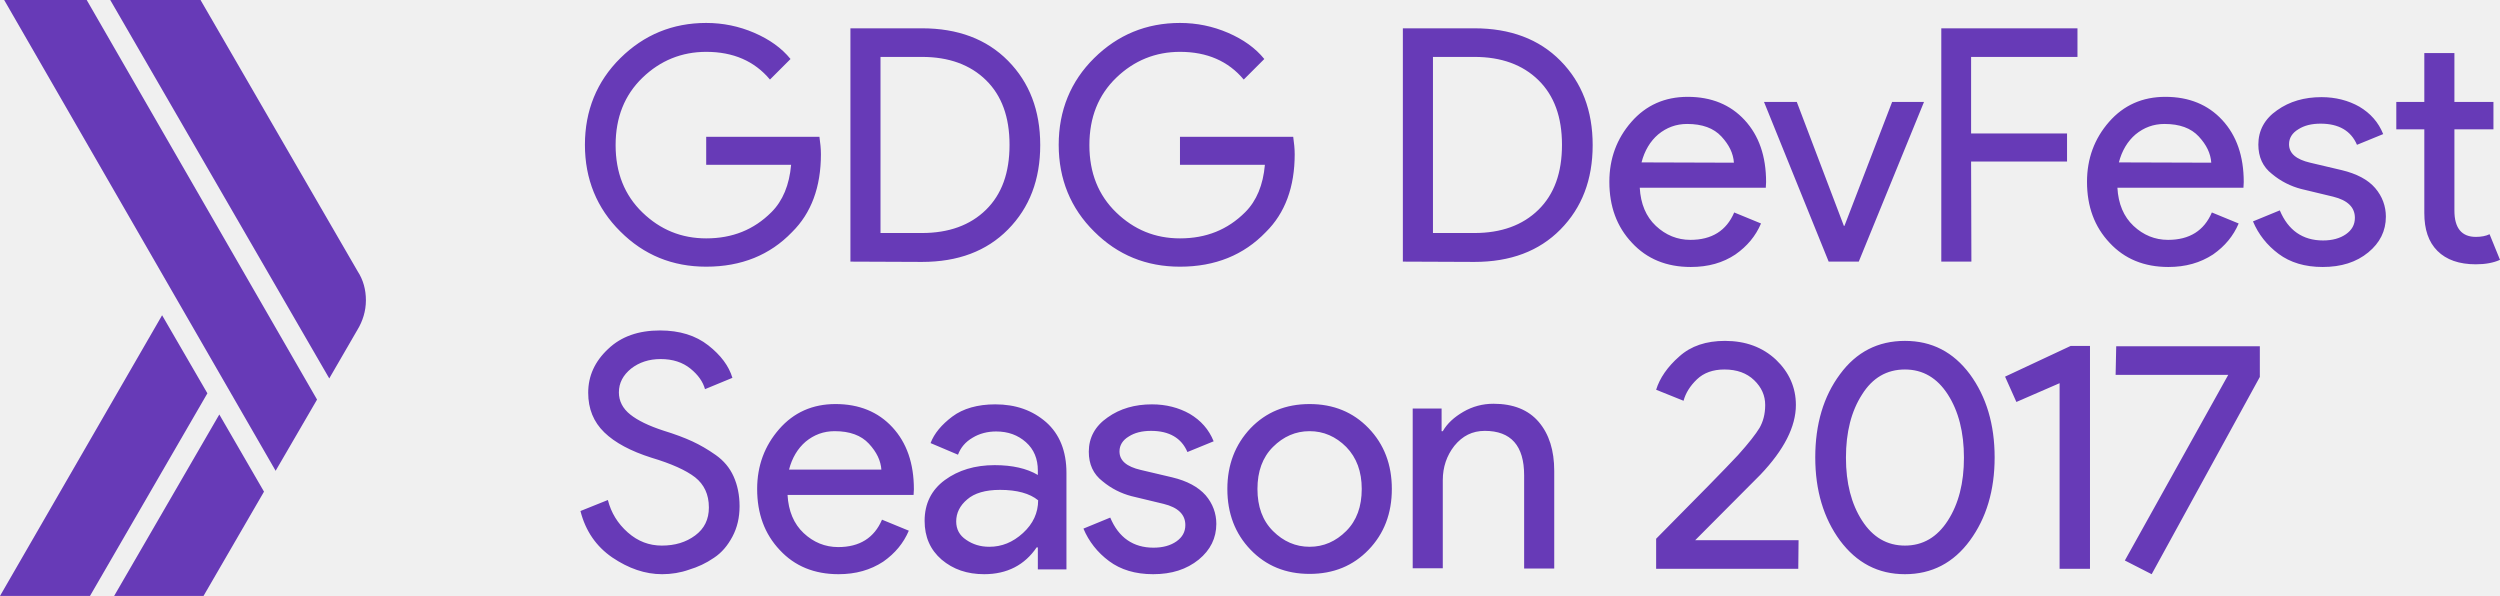
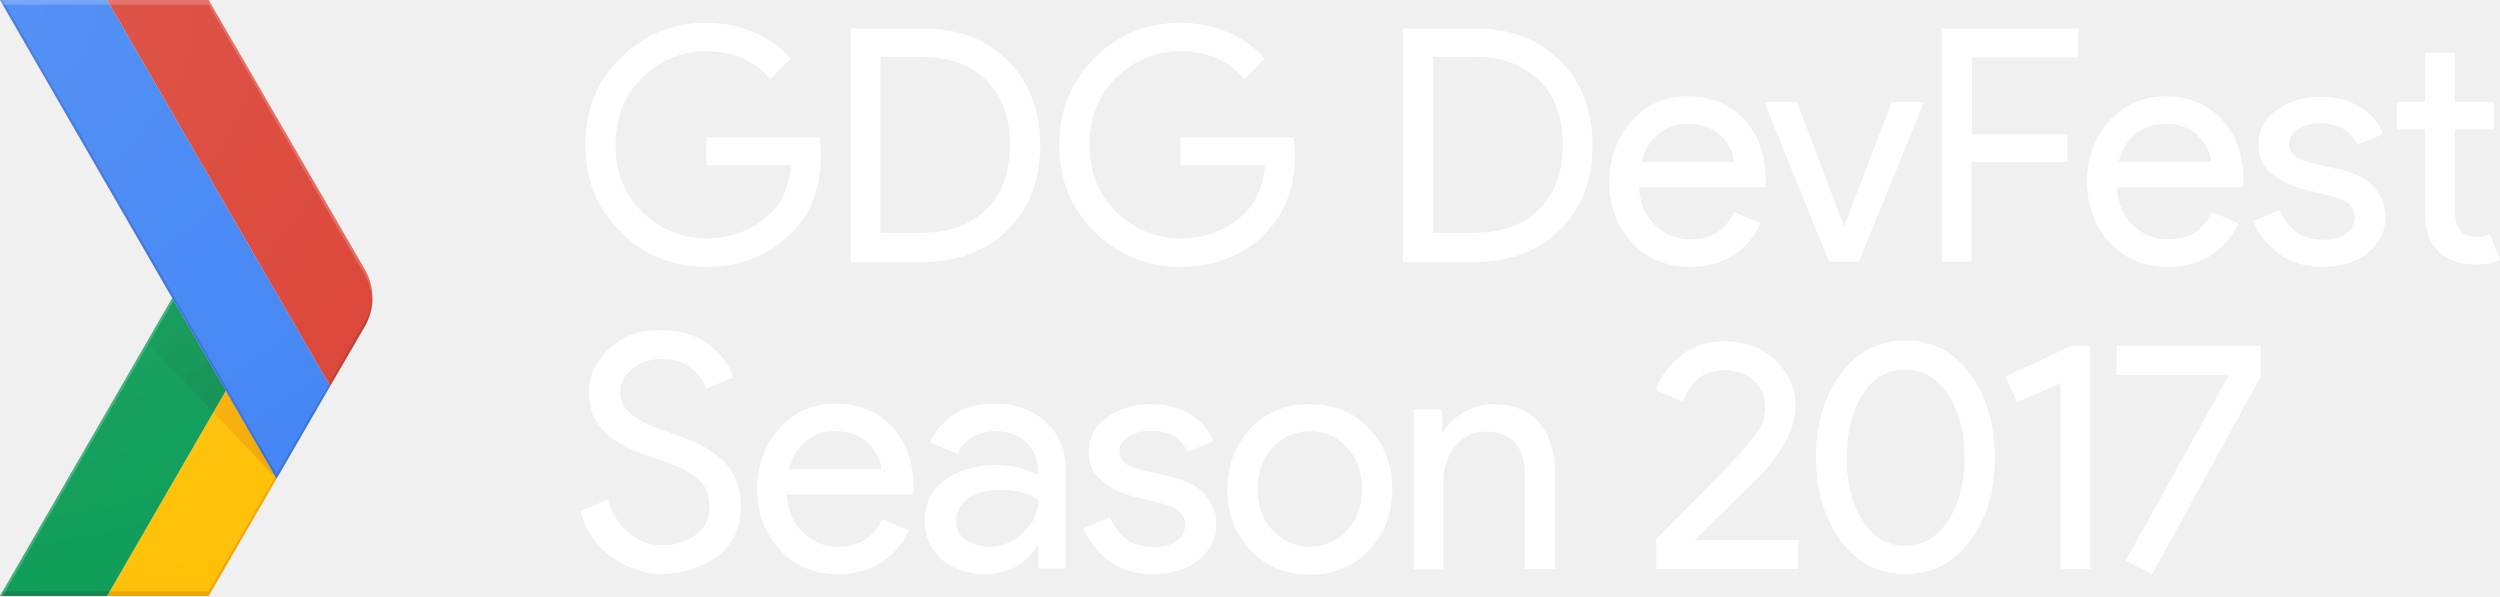
- <svg xmlns="http://www.w3.org/2000/svg" id="Layer_4" viewBox="0 0 839 200">
-   <style>.st0{fill:#673AB7;}</style>
-   <path class="st0" d="M275.5 51.8c0 10.9-3.2 19.7-9.7 26.1-7.4 7.7-17 11.6-28.8 11.6-11.3 0-20.9-3.9-28.8-11.8-7.9-7.8-11.9-17.6-11.9-29.1s4-21.3 11.9-29.1S225.7 7.7 237 7.7c5.6 0 11 1.1 16.1 3.3 5.1 2.2 9.2 5.1 12.2 8.8l-6.9 6.9c-5.2-6.2-12.3-9.3-21.4-9.3-8.2 0-15.4 2.9-21.4 8.7s-9 13.3-9 22.6 3 16.8 9 22.6c6 5.8 13.1 8.7 21.4 8.7 8.8 0 16-2.9 21.9-8.8 3.8-3.8 6-9.1 6.6-15.9H237v-9.4h38c.3 2.1.5 4 .5 5.9zm9.9 36V9.5h24c12 0 21.7 3.6 28.9 10.9 7.2 7.3 10.8 16.7 10.8 28.3s-3.6 21-10.8 28.3c-7.2 7.3-16.8 10.9-28.9 10.9l-24-.1zm10.1-9.6h13.9c9 0 16.2-2.6 21.5-7.8 5.3-5.2 7.9-12.4 7.9-21.8 0-9.3-2.6-16.5-7.9-21.7s-12.5-7.8-21.5-7.8h-13.9v59.1zm139-26.4c0 10.9-3.2 19.7-9.7 26.1-7.4 7.7-17 11.6-28.8 11.6-11.3 0-20.9-3.9-28.8-11.8-7.9-7.8-11.9-17.6-11.9-29.1s4-21.3 11.9-29.1S384.7 7.7 396 7.7c5.6 0 11 1.1 16.1 3.3s9.2 5.1 12.2 8.8l-6.9 6.9c-5.2-6.2-12.3-9.3-21.4-9.3-8.2 0-15.4 2.9-21.4 8.7s-9 13.3-9 22.6 3 16.8 9 22.6c6 5.8 13.1 8.7 21.4 8.7 8.8 0 16-2.9 21.9-8.8 3.8-3.8 6-9.1 6.6-15.9H396v-9.4h38c.3 2.1.5 4 .5 5.9zm36.3 36V9.5h24c12 0 21.7 3.6 28.9 10.9s10.8 16.7 10.8 28.3-3.6 21-10.8 28.3-16.8 10.9-28.9 10.9l-24-.1zm10.1-9.6h13.9c9 0 16.2-2.6 21.5-7.8 5.3-5.2 7.9-12.4 7.9-21.8 0-9.3-2.6-16.5-7.9-21.7-5.3-5.2-12.5-7.8-21.5-7.8h-13.9v59.1zm86.5 11.4c-8.1 0-14.7-2.7-19.7-8.1-5.1-5.4-7.6-12.2-7.6-20.5 0-7.8 2.5-14.5 7.4-20.1s11.2-8.4 18.9-8.4c7.9 0 14.3 2.6 19.1 7.8s7.2 12.1 7.2 20.8l-.1 1.9h-42.3c.3 5.4 2.1 9.7 5.4 12.8 3.3 3.1 7.2 4.7 11.6 4.7 7.2 0 12.1-3.1 14.7-9.2l9 3.7c-1.8 4.2-4.6 7.6-8.6 10.4-4.2 2.8-9.1 4.2-15 4.2zm14.5-35c-.2-3.1-1.6-6-4.2-8.8-2.6-2.8-6.4-4.2-11.5-4.2-3.7 0-6.9 1.2-9.7 3.5-2.7 2.3-4.6 5.5-5.6 9.4l31 .1zm31.8 33.2L592 34.2h11l15.8 41.6h.2l16-41.6h10.7l-21.9 53.6h-10.1zm47.9 0h-10.1V9.5h45.7v9.6h-35.7v25.7h32.2v9.4h-32.2l.1 33.6zm66.1 1.8c-8.1 0-14.7-2.7-19.7-8.1-5.1-5.4-7.6-12.2-7.6-20.5 0-7.8 2.5-14.5 7.4-20.1s11.2-8.4 18.9-8.4c7.9 0 14.3 2.6 19.1 7.8s7.2 12.1 7.2 20.8l-.1 1.9h-42.3c.3 5.4 2.1 9.7 5.4 12.8 3.3 3.1 7.2 4.7 11.6 4.7 7.2 0 12.1-3.1 14.7-9.2l9 3.7c-1.8 4.2-4.6 7.6-8.6 10.4-4.3 2.8-9.2 4.2-15 4.2zm14.4-35c-.2-3.1-1.6-6-4.2-8.8-2.6-2.8-6.4-4.2-11.5-4.2-3.7 0-6.9 1.2-9.7 3.5-2.7 2.3-4.6 5.5-5.6 9.4l31 .1zm37.4 35c-6 0-10.9-1.5-14.8-4.4-3.9-2.9-6.8-6.6-8.6-10.9l9-3.7c2.8 6.7 7.7 10.1 14.5 10.1 3.1 0 5.7-.7 7.7-2.1s3-3.2 3-5.5c0-3.5-2.4-5.9-7.3-7.1l-10.8-2.6c-3.4-.9-6.7-2.5-9.7-5-3.1-2.4-4.6-5.7-4.6-9.9 0-4.7 2.1-8.6 6.3-11.5 4.2-3 9.2-4.4 14.9-4.4 4.7 0 9 1.1 12.7 3.2 3.7 2.2 6.4 5.2 8 9.2l-8.8 3.6c-2-4.7-6.1-7.1-12.2-7.1-3 0-5.5.6-7.5 1.9-2 1.2-3.1 2.9-3.1 5 0 3.1 2.4 5.1 7.1 6.2l10.6 2.5c5 1.2 8.8 3.2 11.2 6s3.6 6.1 3.6 9.6c0 4.8-2 8.8-5.9 12-4 3.3-9.1 4.9-15.3 4.9zm51.4-.9c-5.6 0-9.9-1.5-12.9-4.5s-4.4-7.2-4.4-12.7V43.4h-9.4v-9.2h9.4V17.8h10.1v16.4h13.1v9.2h-13.1v27.3c0 5.8 2.4 8.8 7.2 8.8 1.8 0 3.4-.3 4.6-.9l3.5 8.6c-2.2 1-4.9 1.5-8.1 1.5zm-608.7 104c-5.7 0-11.2-1.9-16.7-5.6-5.4-3.7-9-8.9-10.7-15.6l9.2-3.7c1.1 4.3 3.3 7.9 6.7 10.9s7.2 4.4 11.4 4.4c4.4 0 8.1-1.1 11.2-3.4 3.1-2.3 4.6-5.4 4.6-9.4 0-4.4-1.6-7.7-4.6-10.1-3.1-2.4-8-4.6-14.7-6.6-6.9-2.2-12.2-5-15.8-8.5s-5.4-7.9-5.4-13.3c0-5.6 2.2-10.5 6.7-14.7 4.4-4.2 10.2-6.2 17.4-6.2 6.6 0 12 1.7 16.2 5s6.9 6.9 8.1 10.9l-9.2 3.8c-.7-2.5-2.3-4.8-4.9-6.9-2.6-2.1-5.9-3.2-10-3.2-3.9 0-7.2 1.1-9.9 3.2-2.7 2.2-4.1 4.8-4.1 8 0 2.9 1.3 5.4 3.8 7.4s6.2 3.8 11.1 5.4c3.9 1.2 7.1 2.4 9.7 3.6 2.6 1.2 5.2 2.7 7.9 4.6 2.7 1.9 4.7 4.3 6 7.2s2 6.2 2 10-.8 7.2-2.4 10.2c-1.6 3-3.6 5.4-6.2 7.1-2.6 1.8-5.4 3.1-8.4 4-2.8 1-5.9 1.5-9 1.5zm59.2 0c-8.1 0-14.7-2.7-19.7-8.1-5.1-5.4-7.6-12.2-7.6-20.5 0-7.8 2.5-14.5 7.4-20.1s11.2-8.4 18.9-8.4c7.9 0 14.3 2.6 19.1 7.8 4.8 5.2 7.2 12.1 7.2 20.8l-.1 1.9h-42.3c.3 5.4 2.1 9.7 5.4 12.8s7.2 4.7 11.6 4.7c7.2 0 12.1-3.1 14.7-9.2l9 3.7c-1.8 4.2-4.6 7.6-8.6 10.4-4.3 2.8-9.2 4.2-15 4.2zm14.4-35c-.2-3.1-1.6-6-4.2-8.8s-6.4-4.2-11.5-4.2c-3.7 0-6.9 1.2-9.7 3.5-2.7 2.3-4.6 5.5-5.6 9.4h31v.1zm34.5 35c-5.7 0-10.4-1.6-14.3-4.9-3.8-3.3-5.7-7.6-5.7-13 0-5.8 2.3-10.4 6.8-13.7s10.1-5 16.7-5c5.9 0 10.8 1.1 14.5 3.3v-1.5c0-3.9-1.3-7.1-4-9.5s-6-3.6-10-3.6c-2.9 0-5.6.7-7.9 2.1-2.4 1.4-4 3.3-4.9 5.7l-9.2-3.9c1.2-3.2 3.7-6.2 7.3-8.9 3.6-2.7 8.5-4.1 14.4-4.1 6.9 0 12.5 2 17.1 6 4.5 4 6.8 9.7 6.8 17v32.4h-9.6v-7.4h-.4c-4 5.9-9.9 9-17.6 9zm1.7-9.2c4.2 0 7.9-1.5 11.3-4.6s5.1-6.8 5.1-11c-2.8-2.3-7.1-3.5-12.8-3.5-4.9 0-8.6 1.1-11 3.2-2.5 2.1-3.7 4.6-3.7 7.4 0 2.6 1.1 4.7 3.4 6.2 2.2 1.5 4.7 2.3 7.7 2.3zm55 9.2c-6 0-10.9-1.5-14.8-4.4s-6.8-6.6-8.6-10.9l9-3.7c2.8 6.7 7.7 10.1 14.5 10.1 3.1 0 5.7-.7 7.7-2.1 2-1.4 3-3.2 3-5.5 0-3.5-2.4-5.9-7.3-7.1l-10.8-2.6c-3.4-.9-6.7-2.5-9.7-5-3.1-2.4-4.6-5.7-4.6-9.9 0-4.7 2.1-8.6 6.3-11.5 4.2-3 9.2-4.4 14.9-4.4 4.7 0 9 1.1 12.7 3.2 3.7 2.2 6.4 5.2 8 9.2l-8.8 3.6c-2-4.7-6.1-7.1-12.2-7.1-3 0-5.5.6-7.5 1.9-2 1.2-3.1 2.9-3.1 5 0 3.1 2.4 5.1 7.1 6.2l10.6 2.5c5 1.2 8.7 3.2 11.2 6 2.4 2.8 3.6 6.1 3.6 9.6 0 4.8-2 8.8-5.9 12-4.1 3.3-9.1 4.9-15.3 4.9zm32.7-49c5.2-5.4 11.8-8.1 19.8-8.1s14.6 2.7 19.8 8.1c5.2 5.4 7.8 12.2 7.8 20.4s-2.6 15-7.8 20.4c-5.2 5.4-11.8 8.1-19.8 8.1s-14.6-2.7-19.8-8.1c-5.2-5.4-7.8-12.2-7.8-20.4 0-8.1 2.6-14.9 7.8-20.4zm7.5 34.5c3.5 3.5 7.6 5.3 12.3 5.3 4.7 0 8.8-1.8 12.3-5.3s5.2-8.2 5.2-14.1c0-5.8-1.7-10.5-5.2-14.1-3.5-3.5-7.6-5.3-12.3-5.3-4.7 0-8.8 1.8-12.3 5.3s-5.2 8.2-5.2 14.1 1.7 10.6 5.2 14.1zm56.6-40.9v7.4h.4c1.5-2.6 3.8-4.7 6.9-6.5s6.5-2.7 10.1-2.7c6.6 0 11.7 2 15.2 6.1s5.2 9.6 5.2 16.4v32.8h-10.1v-31.3c0-9.9-4.4-14.9-13.2-14.9-4.2 0-7.5 1.7-10.2 5-2.6 3.3-3.9 7.2-3.9 11.5v29.6h-10.1v-53.6h9.7v.2zm119.7 53.6h-47.7v-10.1c14.3-14.4 23.4-23.7 27.5-28.1 3.6-4 6-7.1 7.2-9.1 1.2-2.1 1.9-4.6 1.9-7.7 0-3.1-1.2-5.9-3.7-8.3-2.5-2.4-5.8-3.6-10-3.6-3.8 0-6.9 1.1-9.2 3.3s-3.8 4.6-4.5 7.2l-9.2-3.7c1.2-3.9 3.8-7.7 7.8-11.2 3.9-3.5 9-5.2 15.3-5.2 6.9 0 12.6 2.1 17.1 6.3 4.4 4.2 6.7 9.3 6.7 15.2 0 7.3-4 15.1-11.9 23.4l-21.9 22h34.7l-.1 9.6zm57.6-9.5c-5.5 7.5-12.8 11.3-21.8 11.3s-16.2-3.8-21.8-11.3c-5.5-7.5-8.3-16.8-8.3-27.9 0-11.2 2.8-20.5 8.3-27.9 5.5-7.5 12.8-11.2 21.8-11.2s16.2 3.7 21.8 11.2c5.5 7.5 8.3 16.8 8.3 27.9s-2.8 20.4-8.3 27.9zm-21.8 1.7c6 0 10.8-2.8 14.4-8.4 3.6-5.6 5.4-12.6 5.4-21.1s-1.8-15.6-5.4-21.2c-3.6-5.6-8.4-8.4-14.4-8.4-6.1 0-10.9 2.8-14.4 8.4-3.6 5.6-5.4 12.6-5.4 21.2 0 8.5 1.8 15.5 5.4 21.1 3.6 5.6 8.4 8.4 14.4 8.4zm62 7.8h-10.1v-62.3l-14.5 6.3-3.8-8.5 22-10.3h6.5v74.8h-.1zm20.8 1.8l-9-4.6 34.7-62.3H710l.2-9.6h48.2v10.3l-36.3 66.2z" id="XMLID_7_" />
-   <path class="st0" d="M110.5 127l9.5-16.4c1.7-2.8 2.8-6.2 2.8-9.8s-.9-6.9-2.8-9.8L67.3 0H37l73.5 127zm-56.1-21.2L0 200h30.2l39.4-68-15.2-26.2zM92.5 158l13.9-23.9L29.1 0H1.4l91.1 158zm-18.9-18.9L38.3 200h30l20.3-35-15-25.9z" />
+ <svg xmlns="http://www.w3.org/2000/svg" id="Layer_4" viewBox="0 0 536.9 128">
+   <style>.st0{fill:none;} .st1{fill:#FFC107;} .st2{fill:#0F9D58;} .st3{opacity:0.2;fill:#BF360C;enable-background:new ;} .st4{opacity:0.2;fill:#263238;enable-background:new ;} .st5{opacity:0.2;fill:#FFFFFF;enable-background:new ;} .st6{fill:url(#XMLID_2_);} .st7{fill:url(#XMLID_3_);} .st8{fill:#4285F4;} .st9{fill:#DB4437;} .st10{opacity:0.2;fill:#1A237E;enable-background:new ;} .st11{opacity:0.2;fill:#3E2723;enable-background:new ;} .st12{fill:url(#XMLID_4_);} .st13{fill:#FFFFFF;}</style>
+   <g id="XMLID_60_">
+     <g id="XMLID_61_">
+       <g id="XMLID_62_">
+         <path id="XMLID_106_" class="st0" d="M78.4 58L44.8 0H0l37 64-37 64h44.8l33.5-58c2.2-3.7 2.2-8.3.1-12z" />
+         <path id="XMLID_105_" class="st1" d="M59.2 102.3L48.5 83.9 23 128h21.8l14.6-25.2z" />
+         <path id="XMLID_104_" class="st0" d="M78.4 58L44.8 0H0l37 64-37 64h44.8l33.5-58c2.2-3.7 2.2-8.3.1-12z" />
+         <path id="XMLID_103_" class="st2" d="M37 64l11.5 19.9L23 128H0z" />
+         <path id="XMLID_102_" class="st0" d="M78.4 58L44.8 0H0l37 64-37 64h44.8l33.5-58c2.2-3.7 2.2-8.3.1-12z" />
+         <path id="XMLID_101_" class="st3" d="M44.8 127H23.6l-.6 1h21.8l14.6-25.2-.2-.5z" />
+         <path id="XMLID_100_" class="st0" d="M78.4 58L44.8 0H0l37 64-37 64h44.8l33.5-58c2.2-3.7 2.2-8.3.1-12z" />
+         <path id="XMLID_99_" class="st4" d="M.6 127l-.6 1h23l.6-1z" />
+         <path id="XMLID_98_" class="st0" d="M78.4 58L44.8 0H0l37 64-37 64h44.8l33.5-58c2.2-3.7 2.2-8.3.1-12z" />
+         <path id="XMLID_96_" class="st5" d="M0 128h.6l36.7-63.5-.3-.5z" />
+         <path id="XMLID_94_" class="st0" d="M78.4 58L44.8 0H0l37 64-37 64h44.8l33.5-58c2.2-3.7 2.2-8.3.1-12z" />
+         <radialGradient id="XMLID_2_" cx="59.277" cy="2693.086" r="44.264" gradientTransform="matrix(1 0 0 -1 0 2795.46)" gradientUnits="userSpaceOnUse">
+           <stop offset="0" stop-color="#BF360C" stop-opacity=".2" />
+           <stop offset="1" stop-color="#BF360C" stop-opacity=".02" />
+         </radialGradient>
+         <path id="XMLID_92_" class="st6" d="M59.4 102.8L48.5 83.9l-2.7 4.6z" />
+         <path id="XMLID_90_" class="st0" d="M78.4 58L44.8 0H0l37 64-37 64h44.8l33.5-58c2.2-3.7 2.2-8.3.1-12z" />
+         <radialGradient id="XMLID_3_" cx="59.151" cy="2692.806" r="44.623" gradientTransform="matrix(1 0 0 -1 0 2795.46)" gradientUnits="userSpaceOnUse">
+           <stop offset="0" stop-color="#263238" stop-opacity=".2" />
+           <stop offset="1" stop-color="#263238" stop-opacity=".02" />
+         </radialGradient>
+         <path id="XMLID_89_" class="st7" d="M45.8 88.5l2.7-4.6L37 64l-5.5 9.5z" />
+         <path id="XMLID_88_" class="st0" d="M78.4 58L44.8 0H0l37 64-37 64h44.8l33.5-58c2.2-3.7 2.2-8.3.1-12z" />
+         <g id="XMLID_85_">
+           <g id="XMLID_86_">
+             <path id="XMLID_87_" class="st8" d="M23 0H0l59.4 102.8 11.5-19.9z" />
+           </g>
+         </g>
+         <path id="XMLID_84_" class="st0" d="M78.4 58L44.8 0H0l37 64-37 64h44.8l33.5-58c2.2-3.7 2.2-8.3.1-12z" />
+         <path id="XMLID_83_" class="st9" d="M78.4 70c2.1-3.7 2.1-8.3 0-12L44.8 0H23l47.9 82.9L78.4 70z" />
+         <path id="XMLID_82_" class="st0" d="M78.4 58L44.8 0H0l37 64-37 64h44.8l33.5-58c2.2-3.7 2.2-8.3.1-12z" />
+         <path id="XMLID_71_" class="st10" d="M70.9 82.9l-.2-.5-11.3 19.4L.6 0H0l59.4 102.8 11.5-19.9z" />
+         <path id="XMLID_69_" class="st0" d="M78.4 58L44.8 0H0l37 64-37 64h44.8l33.5-58c2.2-3.7 2.2-8.3.1-12z" />
+         <path id="XMLID_67_" class="st5" d="M44.8 1l33.5 58c1 1.7 1.5 3.6 1.6 5.5.1-2.2-.4-4.5-1.6-6.5L44.8 0H0l.6 1h44.2z" />
+         <path id="XMLID_66_" class="st0" d="M78.4 58L44.8 0H0l37 64-37 64h44.8l33.5-58c2.2-3.7 2.2-8.3.1-12z" />
+         <path id="XMLID_65_" class="st11" d="M70.9 82.9L78.4 70c1.2-2 1.7-4.3 1.6-6.5-.1 1.9-.6 3.8-1.6 5.5l-7.7 13.4.2.5z" />
+         <path id="XMLID_64_" class="st0" d="M78.4 58L44.8 0H0l37 64-37 64h44.8l33.5-58c2.2-3.7 2.2-8.3.1-12z" />
+         <radialGradient id="XMLID_4_" cx="-1" cy="2794.46" r="134.35" gradientTransform="matrix(1 0 0 -1 0 2795.46)" gradientUnits="userSpaceOnUse">
+           <stop offset="0" stop-color="#FFF" stop-opacity=".1" />
+           <stop offset="1" stop-color="#FFF" stop-opacity="0" />
+         </radialGradient>
+         <path id="XMLID_63_" class="st12" d="M78.4 58L44.8 0H0l37 64-37 64h44.8l33.5-58c2.2-3.7 2.2-8.3.1-12z" />
+       </g>
+     </g>
+   </g>
+   <g id="XMLID_7_">
+     <path class="st13" d="M176.3 33.2c0 7-2.1 12.6-6.2 16.7-4.7 4.9-10.9 7.4-18.4 7.4-7.2 0-13.4-2.5-18.4-7.5-5.1-5-7.6-11.2-7.6-18.7s2.5-13.6 7.6-18.7c5.1-5 11.2-7.5 18.4-7.5 3.6 0 7 .7 10.3 2.1 3.3 1.4 5.9 3.3 7.8 5.6l-4.4 4.4c-3.3-4-7.9-6-13.7-6-5.3 0-9.8 1.9-13.7 5.6-3.8 3.7-5.8 8.5-5.8 14.5 0 5.9 1.9 10.7 5.8 14.5 3.9 3.7 8.4 5.6 13.7 5.6 5.6 0 10.3-1.9 14-5.6 2.4-2.4 3.8-5.8 4.2-10.1h-18.2v-6H176c.2 1.2.3 2.5.3 3.7zM182.7 56.2V6.1H198c7.7 0 13.9 2.3 18.5 7 4.6 4.6 6.9 10.7 6.9 18.1s-2.3 13.5-6.9 18.1c-4.6 4.6-10.8 7-18.5 7h-15.3zm6.4-6.2h8.9c5.8 0 10.4-1.7 13.8-5 3.4-3.3 5.1-8 5.1-13.9s-1.7-10.6-5.1-13.9c-3.4-3.3-8-5-13.8-5h-8.9V50zM278.1 33.2c0 7-2.1 12.6-6.2 16.7-4.7 4.9-10.9 7.4-18.4 7.4-7.2 0-13.4-2.5-18.4-7.5-5.1-5-7.6-11.2-7.6-18.7s2.5-13.6 7.6-18.7c5.1-5 11.2-7.5 18.4-7.5 3.6 0 7 .7 10.3 2.1 3.3 1.4 5.9 3.3 7.8 5.6l-4.4 4.4c-3.3-4-7.9-6-13.7-6-5.3 0-9.8 1.9-13.7 5.6-3.8 3.7-5.8 8.5-5.8 14.5 0 5.9 1.9 10.7 5.8 14.5 3.9 3.7 8.4 5.6 13.7 5.6 5.6 0 10.3-1.9 14-5.6 2.4-2.4 3.8-5.8 4.2-10.1h-18.2v-6h24.3c.2 1.2.3 2.5.3 3.7zM301.3 56.2V6.1h15.3c7.7 0 13.9 2.3 18.5 7 4.6 4.6 6.9 10.7 6.9 18.1s-2.3 13.5-6.9 18.1c-4.6 4.6-10.8 7-18.5 7h-15.3zm6.5-6.2h8.9c5.8 0 10.4-1.7 13.8-5 3.4-3.3 5.1-8 5.1-13.9s-1.7-10.6-5.1-13.9c-3.4-3.3-8-5-13.8-5h-8.9V50zM363.1 57.3c-5.2 0-9.4-1.7-12.6-5.2-3.2-3.5-4.9-7.8-4.9-13.1 0-5 1.6-9.3 4.7-12.9 3.1-3.6 7.2-5.4 12.1-5.4 5.1 0 9.2 1.7 12.2 5 3.1 3.3 4.6 7.7 4.6 13.3l-.1 1.2H352c.2 3.5 1.3 6.2 3.5 8.2 2.1 2 4.6 3 7.5 3 4.6 0 7.7-2 9.4-5.9l5.7 2.4c-1.1 2.7-3 4.9-5.5 6.7-2.6 1.8-5.7 2.7-9.5 2.7zm9.3-22.4c-.1-2-1-3.8-2.7-5.6-1.7-1.8-4.1-2.7-7.4-2.7-2.4 0-4.4.7-6.2 2.2-1.8 1.5-3 3.5-3.6 6h19.9zM392.8 56.2l-13.9-34.3h7L396 48.5h.1l10.2-26.6h6.9l-14 34.3h-6.4zM423.4 56.2H417V6.1h29.3v6.2h-22.8v16.5H444v6h-20.6v21.4zM465.7 57.3c-5.2 0-9.4-1.7-12.6-5.2-3.2-3.5-4.9-7.8-4.9-13.1 0-5 1.6-9.3 4.7-12.9 3.2-3.6 7.2-5.4 12.1-5.4 5.1 0 9.2 1.7 12.2 5 3.1 3.3 4.6 7.7 4.6 13.3l-.1 1.2h-27.1c.2 3.5 1.3 6.2 3.5 8.2 2.1 2 4.6 3 7.5 3 4.6 0 7.7-2 9.4-5.9l5.7 2.4c-1.1 2.7-3 4.9-5.5 6.7-2.6 1.8-5.8 2.7-9.5 2.7zm9.2-22.4c-.1-2-1-3.8-2.7-5.6-1.7-1.8-4.1-2.7-7.4-2.7-2.4 0-4.4.7-6.2 2.2-1.8 1.5-3 3.5-3.6 6h19.9zM498.9 57.3c-3.8 0-7-.9-9.5-2.8s-4.3-4.2-5.5-7l5.7-2.4c1.8 4.3 4.9 6.4 9.3 6.4 2 0 3.7-.4 4.9-1.3 1.3-.9 1.9-2.1 1.9-3.5 0-2.2-1.6-3.8-4.7-4.5l-6.9-1.7c-2.2-.6-4.3-1.6-6.2-3.2-2-1.6-2.9-3.7-2.9-6.3 0-3 1.3-5.5 4-7.4 2.7-1.9 5.9-2.8 9.6-2.8 3 0 5.7.7 8.1 2.1 2.4 1.4 4.1 3.3 5.1 5.9l-5.6 2.3c-1.3-3-3.9-4.6-7.8-4.6-1.9 0-3.5.4-4.8 1.2-1.3.8-2 1.9-2 3.2 0 2 1.5 3.3 4.5 4l6.8 1.6c3.2.7 5.6 2 7.1 3.9 1.5 1.8 2.3 3.9 2.3 6.2 0 3.1-1.3 5.6-3.8 7.7-2.4 2-5.6 3-9.6 3zM531.8 56.8c-3.6 0-6.3-1-8.2-2.9-1.9-1.9-2.8-4.6-2.8-8.1v-18h-6v-5.9h6V11.4h6.4v10.5h8.4v5.9h-8.4v17.5c0 3.7 1.5 5.6 4.6 5.6 1.2 0 2.1-.2 2.9-.6l2.2 5.5c-1.4.7-3.1 1-5.1 1zM142.2 123.3c-3.6 0-7.2-1.2-10.7-3.6-3.5-2.4-5.8-5.7-6.8-10l5.9-2.4c.7 2.8 2.1 5.1 4.3 7 2.2 1.9 4.6 2.8 7.3 2.8 2.8 0 5.2-.7 7.2-2.2 2-1.5 3-3.5 3-6 0-2.8-1-5-3-6.5s-5.1-2.9-9.4-4.2c-4.4-1.4-7.8-3.2-10.1-5.4s-3.4-5.1-3.4-8.5c0-3.6 1.4-6.7 4.3-9.4 2.8-2.7 6.6-4 11.1-4 4.2 0 7.7 1.1 10.4 3.2s4.4 4.4 5.2 7l-5.9 2.4c-.4-1.6-1.5-3.1-3.1-4.4-1.7-1.4-3.8-2-6.4-2-2.5 0-4.6.7-6.3 2.1-1.8 1.4-2.6 3.1-2.6 5.1 0 1.9.8 3.4 2.4 4.7 1.6 1.3 4 2.4 7.1 3.5 2.5.8 4.5 1.6 6.2 2.3 1.7.7 3.3 1.7 5 3 1.7 1.2 3 2.8 3.9 4.6.9 1.8 1.3 4 1.3 6.4 0 2.4-.5 4.6-1.5 6.5-1 1.9-2.3 3.4-4 4.5-1.7 1.1-3.4 2-5.4 2.6-2 .6-4 .9-6 .9zM180.1 123.3c-5.2 0-9.4-1.7-12.6-5.2-3.2-3.5-4.9-7.8-4.9-13.1 0-5 1.6-9.3 4.7-12.9 3.1-3.6 7.2-5.4 12.1-5.4 5.1 0 9.2 1.7 12.2 5 3.1 3.3 4.6 7.7 4.6 13.3l-.1 1.2H169c.2 3.5 1.3 6.2 3.5 8.2 2.1 2 4.6 3 7.5 3 4.6 0 7.7-2 9.4-5.9l5.7 2.4c-1.1 2.7-3 4.9-5.5 6.7-2.6 1.8-5.8 2.7-9.5 2.7zm9.2-22.4c-.1-2-1-3.8-2.7-5.6-1.7-1.8-4.1-2.7-7.4-2.7-2.4 0-4.4.7-6.2 2.2-1.8 1.5-3 3.5-3.6 6h19.9zM211.4 123.3c-3.6 0-6.7-1.1-9.1-3.1-2.4-2.1-3.7-4.9-3.7-8.3 0-3.7 1.4-6.7 4.3-8.8 2.9-2.1 6.5-3.2 10.7-3.2 3.8 0 6.9.7 9.3 2.1v-1c0-2.5-.9-4.5-2.6-6.1-1.7-1.5-3.9-2.3-6.4-2.3-1.9 0-3.6.4-5.1 1.3-1.5.9-2.6 2.1-3.1 3.6l-5.9-2.5c.8-2.1 2.4-4 4.7-5.7 2.3-1.8 5.4-2.6 9.2-2.6 4.4 0 8 1.3 10.9 3.9 2.9 2.6 4.3 6.2 4.3 10.8v20.7H223v-4.8h-.3c-2.6 4.1-6.4 6-11.3 6zm1.1-5.9c2.7 0 5.1-1 7.2-3 2.2-2 3.3-4.3 3.3-7-1.8-1.5-4.5-2.2-8.2-2.2-3.1 0-5.5.7-7.1 2-1.6 1.4-2.4 2.9-2.4 4.8 0 1.7.7 3 2.2 4 1.4.9 3.1 1.4 5 1.4zM247.7 123.3c-3.8 0-7-.9-9.5-2.8s-4.3-4.2-5.5-7l5.7-2.4c1.8 4.3 4.9 6.4 9.3 6.4 2 0 3.7-.4 4.9-1.3 1.3-.9 1.9-2.1 1.9-3.5 0-2.2-1.6-3.8-4.7-4.5l-6.9-1.7c-2.2-.6-4.3-1.6-6.2-3.2-2-1.6-2.9-3.7-2.9-6.3 0-3 1.3-5.5 4-7.4 2.7-1.9 5.9-2.8 9.6-2.8 3 0 5.7.7 8.1 2.1 2.4 1.4 4.1 3.3 5.1 5.9l-5.6 2.3c-1.3-3-3.9-4.6-7.8-4.6-1.9 0-3.5.4-4.8 1.2-1.3.8-2 1.9-2 3.2 0 2 1.5 3.3 4.6 4l6.8 1.6c3.2.7 5.6 2 7.1 3.9 1.5 1.8 2.3 3.9 2.3 6.2 0 3.1-1.3 5.6-3.8 7.7-2.5 2-5.8 3-9.7 3zM268.6 92c3.3-3.5 7.5-5.2 12.7-5.2 5.1 0 9.4 1.7 12.7 5.2 3.3 3.5 5 7.8 5 13.1 0 5.2-1.7 9.6-5 13.1s-7.5 5.2-12.7 5.2c-5.1 0-9.4-1.7-12.7-5.2-3.3-3.5-5-7.8-5-13.1s1.7-9.6 5-13.1zm4.8 22c2.2 2.3 4.8 3.4 7.9 3.4 3 0 5.7-1.1 7.9-3.4s3.3-5.3 3.3-9-1.1-6.7-3.3-9c-2.2-2.3-4.8-3.4-7.9-3.4-3 0-5.7 1.1-7.9 3.4s-3.3 5.3-3.3 9c0 3.8 1.1 6.8 3.3 9zM309.7 87.9v4.8h.3c.9-1.6 2.4-3 4.4-4.2 2-1.1 4.2-1.7 6.4-1.7 4.2 0 7.5 1.3 9.7 3.9 2.2 2.6 3.4 6.1 3.4 10.5v21h-6.4v-20c0-6.3-2.8-9.5-8.5-9.5-2.7 0-4.8 1.1-6.5 3.2-1.7 2.1-2.5 4.6-2.5 7.4v19h-6.4V87.9h6.1zM386.2 122.2h-30.5v-6.4c9.1-9.2 15-15.2 17.6-18 2.3-2.6 3.8-4.5 4.6-5.8.8-1.3 1.2-3 1.2-4.9 0-2-.8-3.8-2.4-5.3-1.6-1.5-3.7-2.3-6.4-2.3-2.4 0-4.4.7-5.9 2.1-1.5 1.4-2.4 3-2.9 4.6l-5.9-2.4c.8-2.5 2.5-4.9 5-7.1 2.5-2.2 5.8-3.4 9.8-3.4 4.4 0 8.1 1.4 10.9 4.1 2.8 2.7 4.3 5.9 4.3 9.7 0 4.7-2.5 9.7-7.6 15L364 116h22.2v6.2zM423.1 116.1c-3.5 4.8-8.2 7.2-13.9 7.2-5.7 0-10.4-2.4-13.9-7.2-3.5-4.8-5.3-10.8-5.3-17.9 0-7.1 1.8-13.1 5.3-17.9 3.5-4.8 8.2-7.2 13.9-7.2 5.7 0 10.4 2.4 13.9 7.2 3.5 4.8 5.3 10.7 5.3 17.9 0 7.2-1.7 13.1-5.3 17.9zm-13.9 1.1c3.8 0 6.9-1.8 9.2-5.4 2.3-3.6 3.5-8.1 3.5-13.5 0-5.5-1.2-10-3.5-13.5-2.3-3.6-5.4-5.4-9.2-5.4-3.9 0-7 1.8-9.2 5.4-2.3 3.6-3.4 8.1-3.4 13.5s1.1 9.9 3.4 13.5c2.2 3.6 5.3 5.4 9.2 5.4zM448.9 122.2h-6.4V82.3l-9.3 4.1-2.5-5.5 14.1-6.6h4.1v47.9zM462.2 123.3l-5.7-2.9 22.2-39.9h-24.2l.1-6.2h30.9v6.6l-23.3 42.4z" />
+   </g>
</svg>
